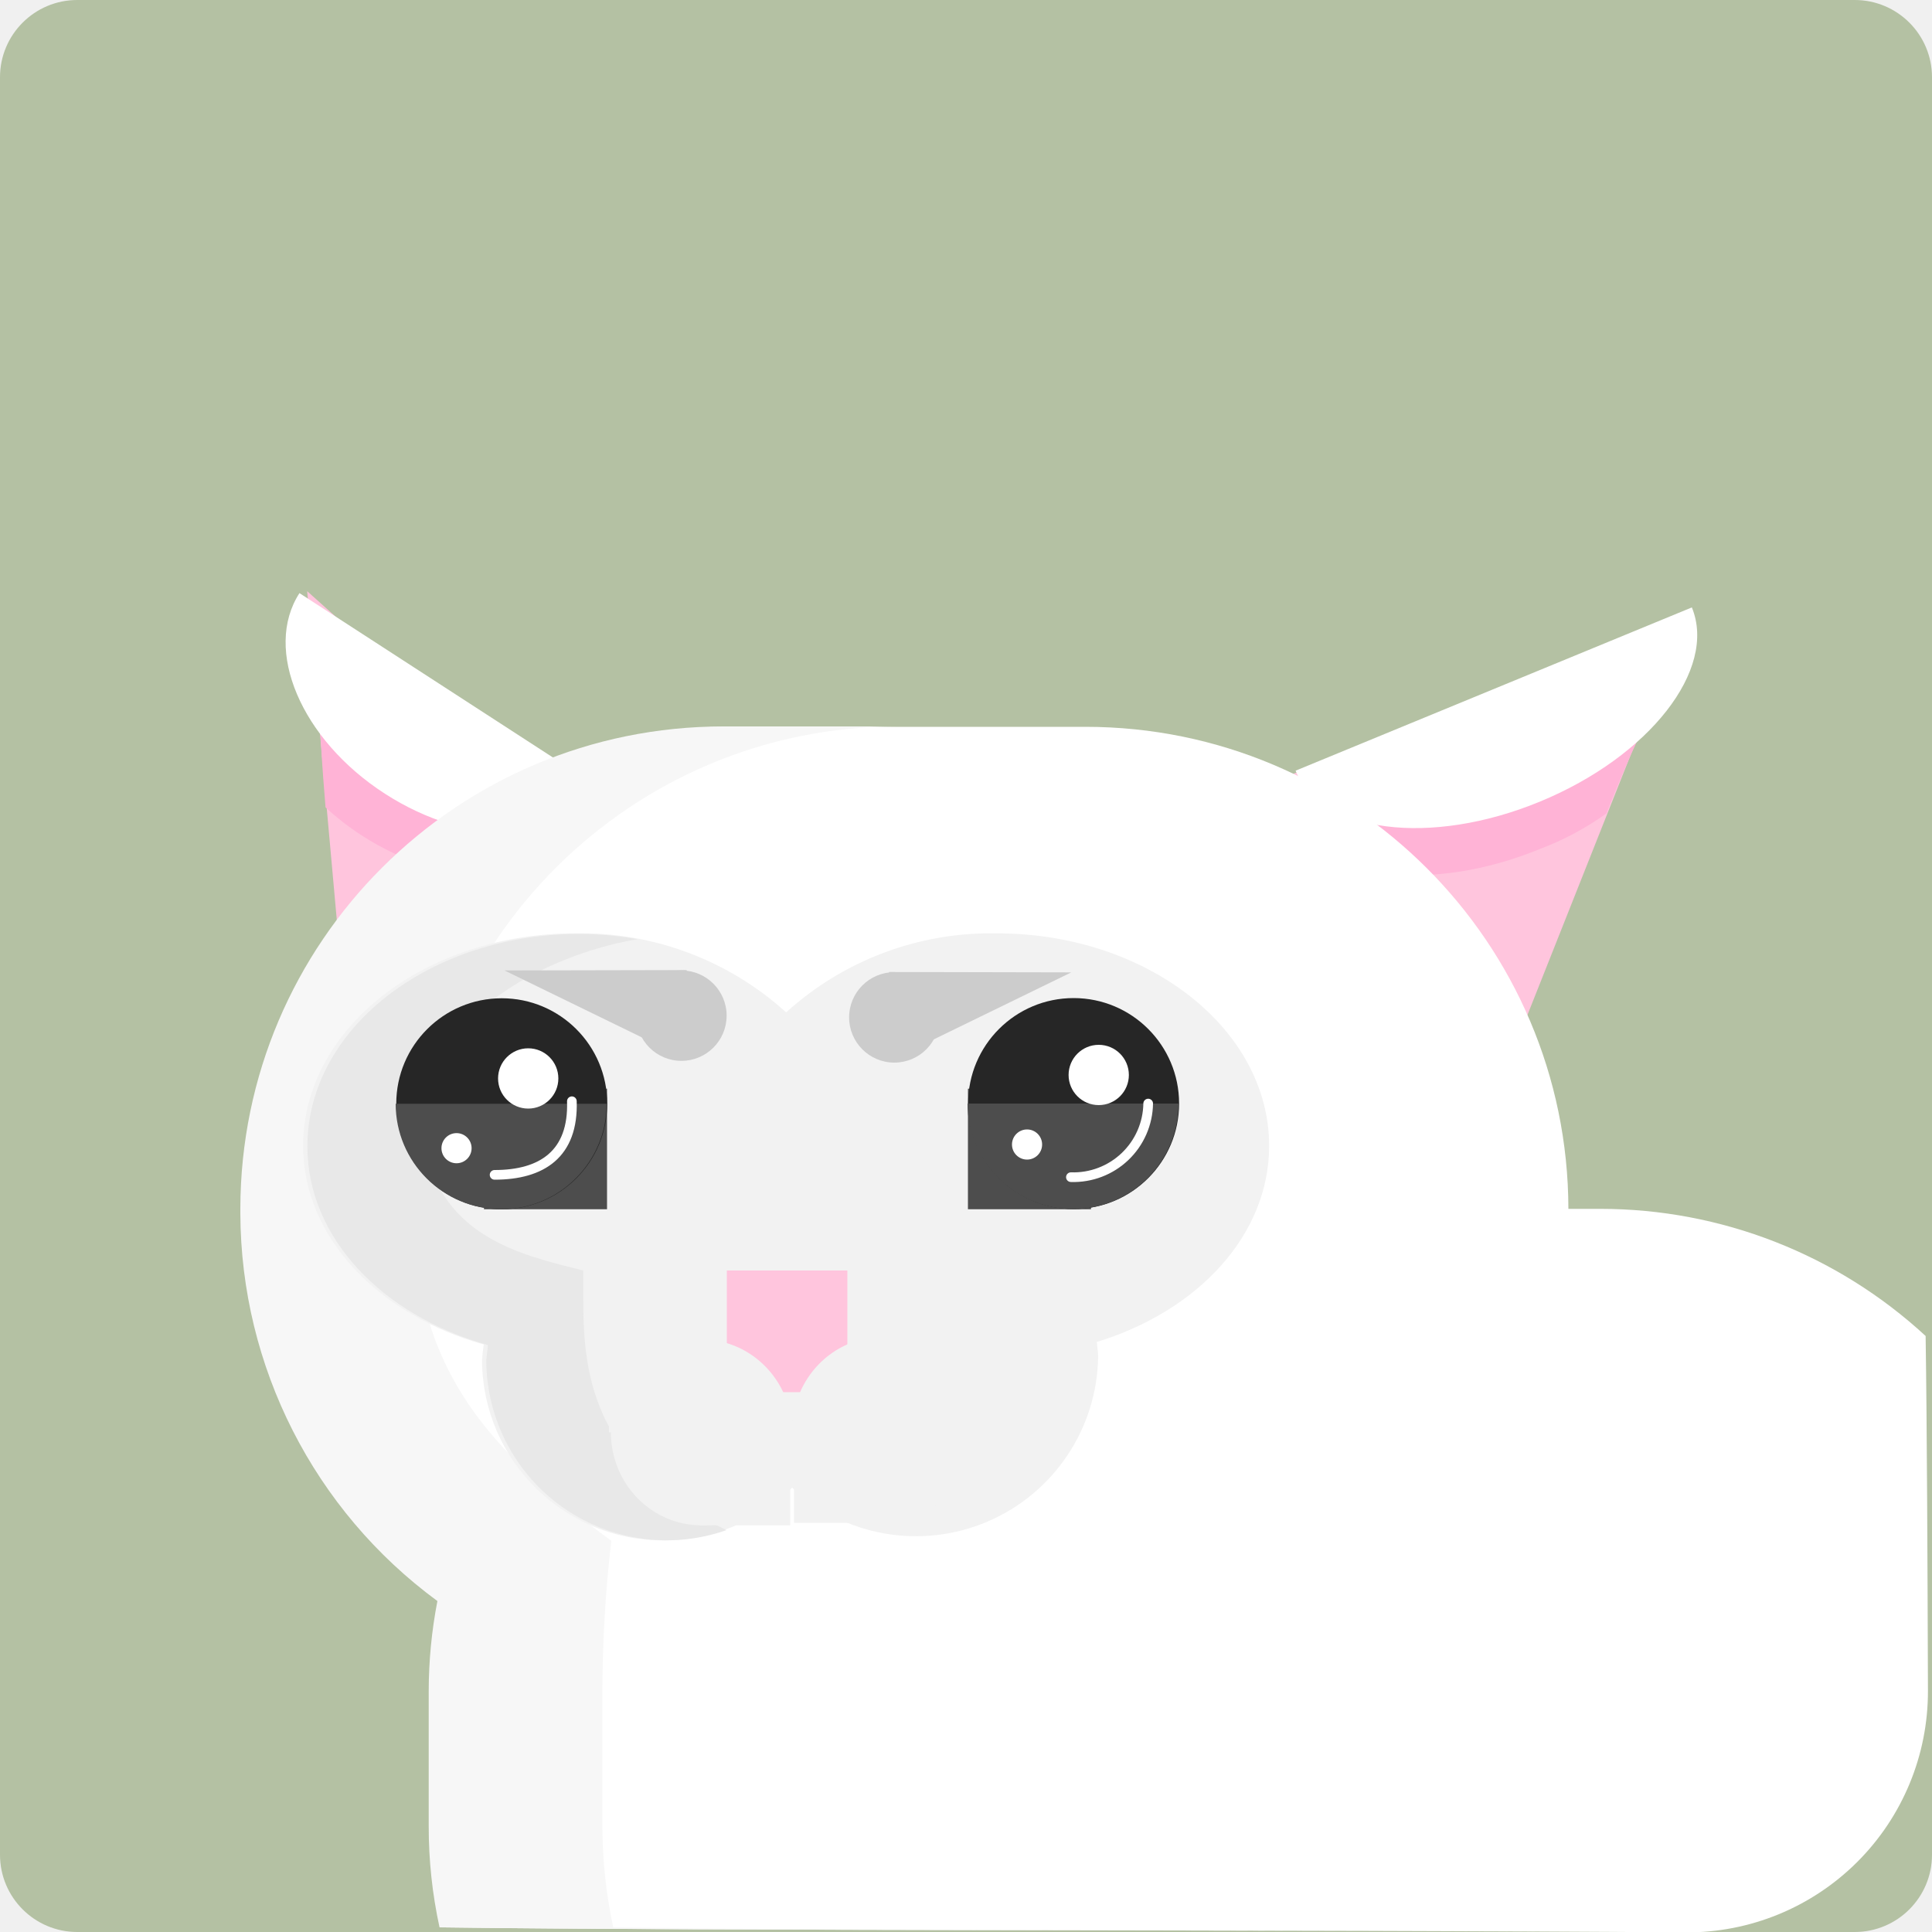
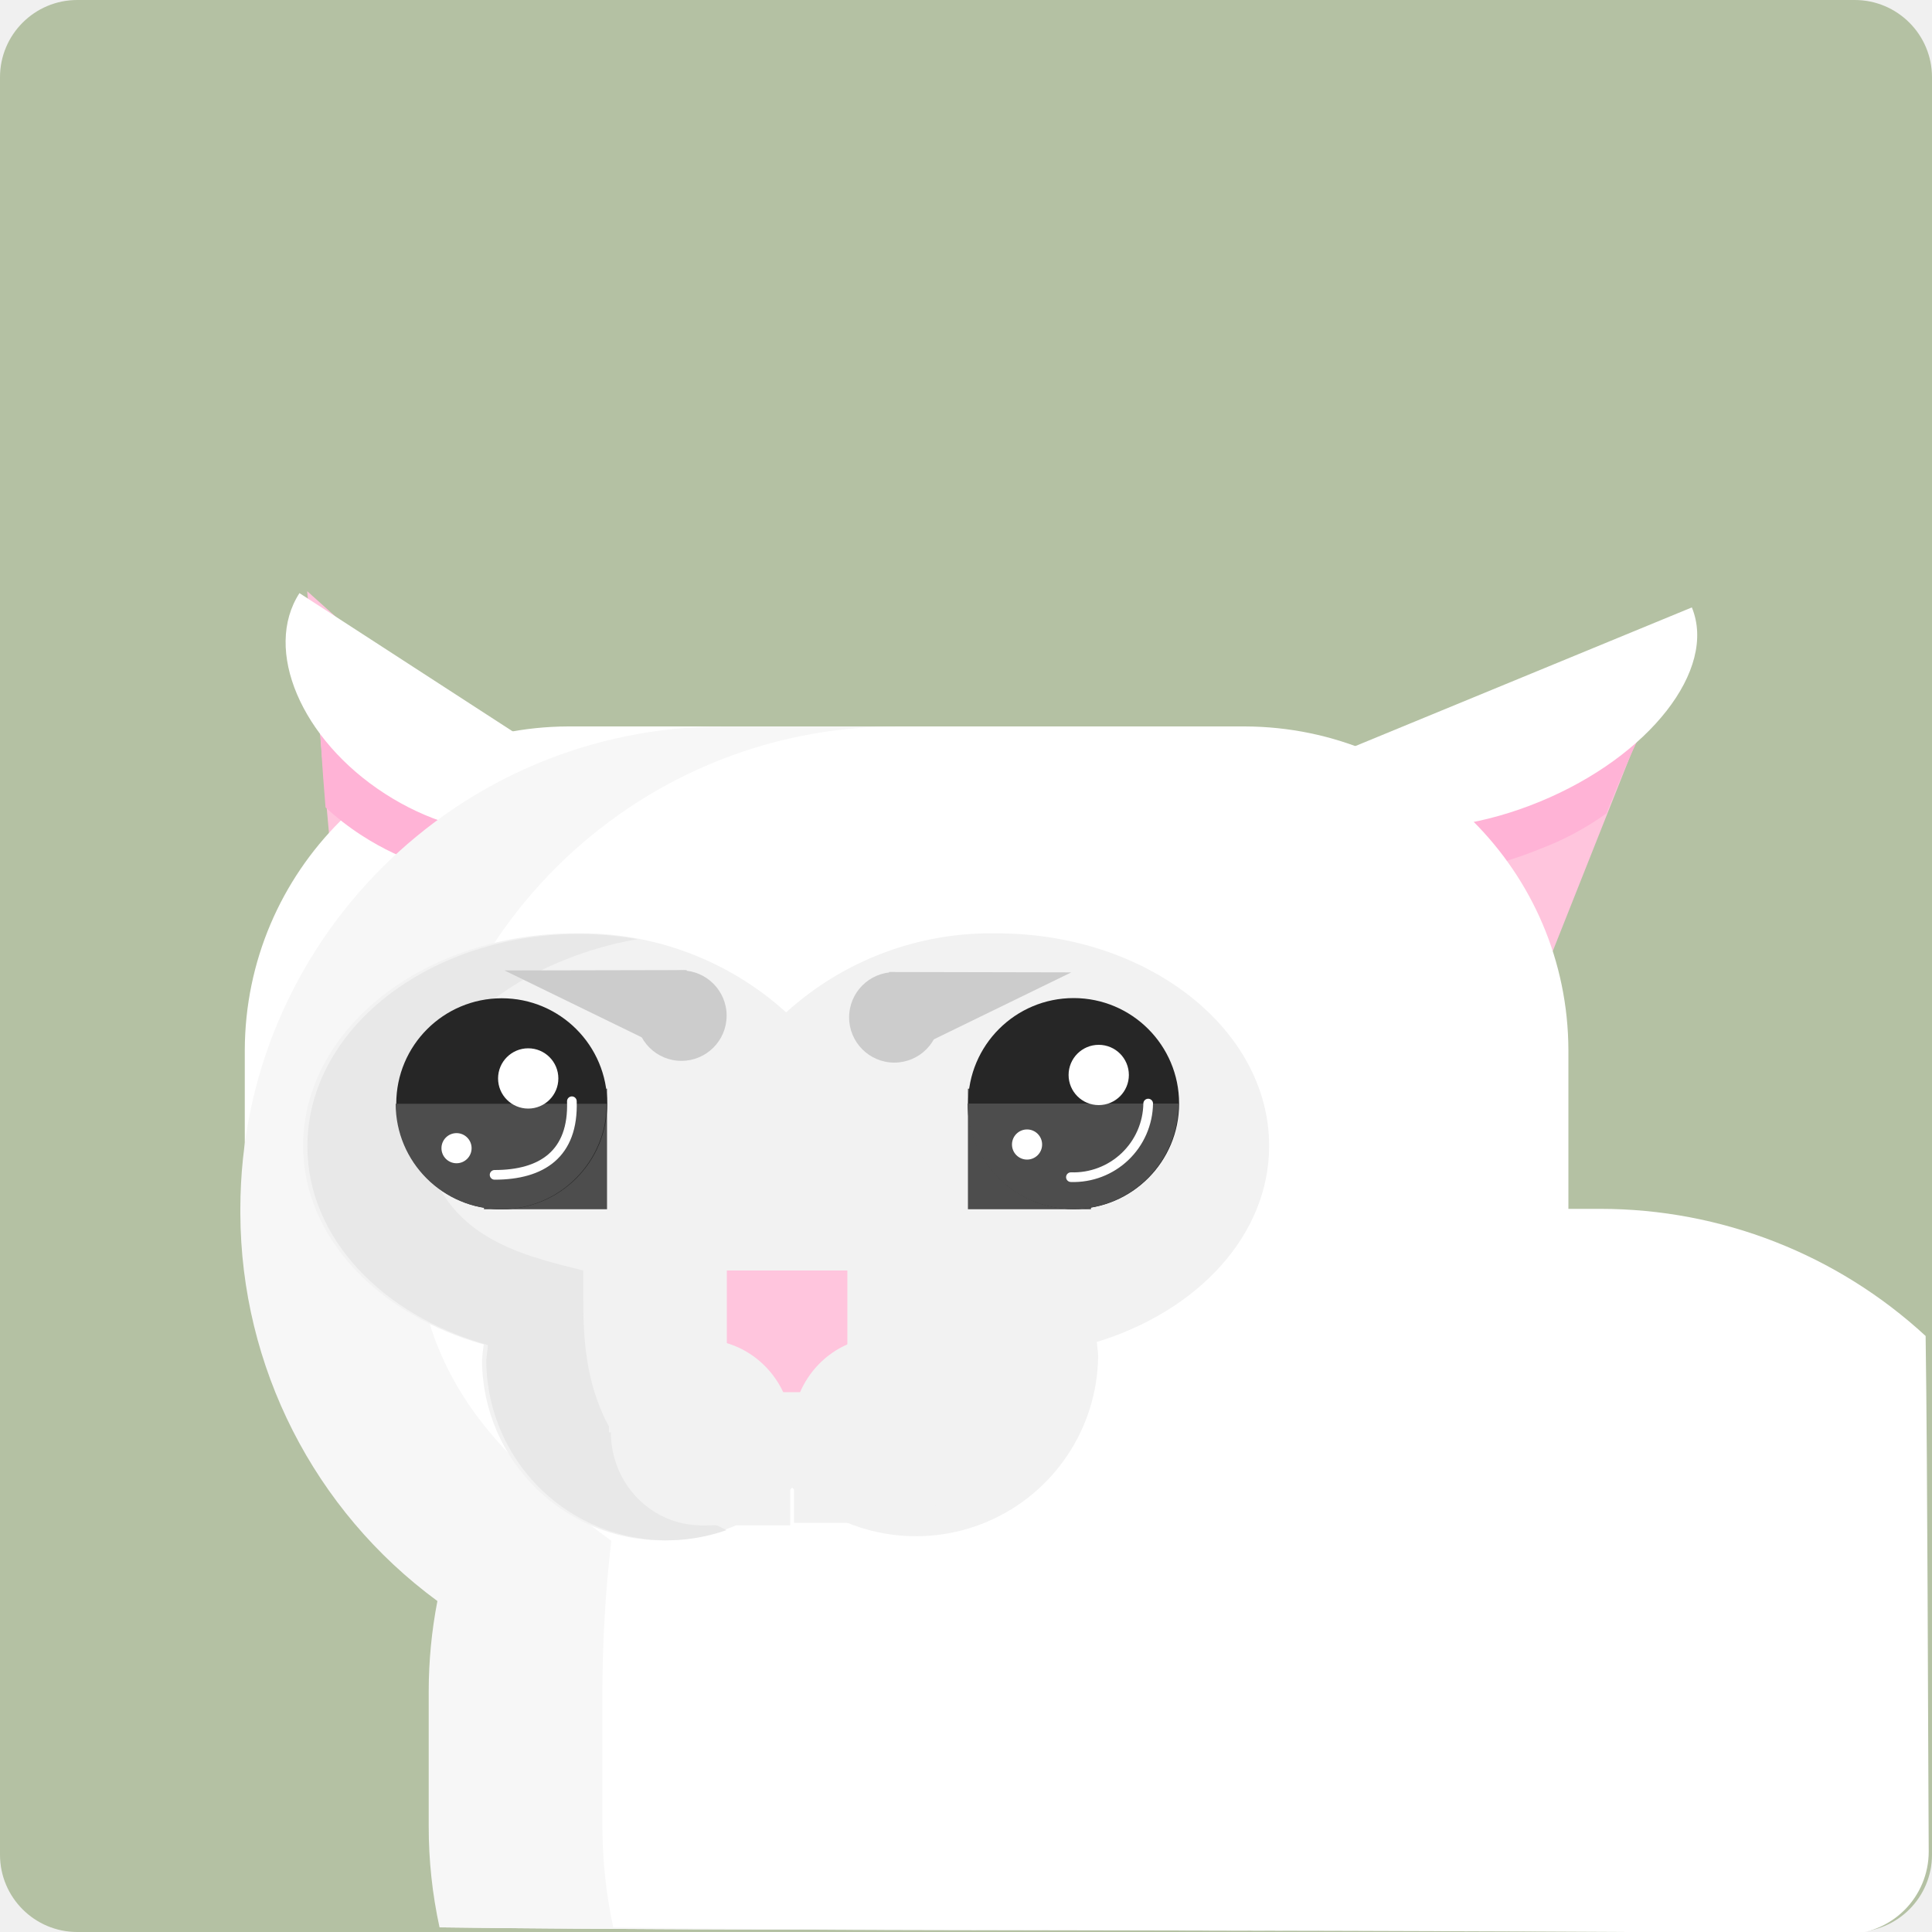
<svg xmlns="http://www.w3.org/2000/svg" viewBox="0 0 100 100">
  <defs>
    <style>.cls-1{fill:#b4c1a3;}.cls-2{fill:#ffc5dd;}.cls-3{fill:#ffb3d6;}.cls-4{fill:#fff;}.cls-5{fill:#f7f7f7;}.cls-6{fill:none;stroke:#fff;stroke-linecap:round;stroke-miterlimit:10;stroke-width:0.5px;}.cls-7{fill:#f2f2f2;}.cls-8{fill:#4d4d4d;}.cls-9{fill:#e8e8e8;}.cls-10{fill:#262626;}.cls-11{fill:#ccc;}</style>
  </defs>
  <g id="stress">
    <rect class="cls-1" width="100" height="100" rx="4" ry="4" />
    <polyline class="cls-2" points="15.9 30.6 18.78 62.57 32.33 45.31 15.9 30.6" />
    <polyline class="cls-2" points="87.23 31.95 66.75 40.13 75.18 62.31" />
    <path class="cls-3" d="M87,33.87a68,68,0,0,0-3.85,8.23,14.89,14.89,0,0,1-3.41,1.83c-5.66,2.33-11.32,1.61-12.65-1.61" />
-     <path class="cls-4" d="M99.67,69.15a24.83,24.83,0,0,0-16.84-6.58H81.18v0a25,25,0,0,0-25-24.95H37.62A25,25,0,0,0,12.67,62.55v.26a25,25,0,0,0,10.2,20.06,24.6,24.6,0,0,0-.45,4.65v7A25.11,25.11,0,0,0,23,99.76c13.55.19,44.76.11,64.24.26A12.47,12.47,0,0,0,99.79,87.51C99.77,81.12,99.74,73.77,99.67,69.15Z" />
+     <path class="cls-4" d="M99.67,69.15a24.83,24.83,0,0,0-16.84-6.58H81.18V54.35A16.8,16.8,0,0,0,64.42,37.6h-35A16.8,16.8,0,0,0,12.67,54.35v8.46a25,25,0,0,0,10.2,20.06,24.6,24.6,0,0,0-.45,4.65v7A25.11,25.11,0,0,0,23,99.76c15.69.22,55.09.08,72.5.35a4.27,4.27,0,0,0,4.33-4.27C99.79,89.06,99.77,76.05,99.67,69.15Z" />
    <path class="cls-4" d="M87.57,31.44c1.32,3.21-2.19,7.71-7.86,10.05s-11.32,1.61-12.65-1.6" />
    <path class="cls-3" d="M30,43.05c-1.9,2.92-6.95,3-11.28.19a13.67,13.67,0,0,1-1.87-1.45c-.38-4.64-.21-3.76-.46-8.93" />
    <path class="cls-4" d="M31.2,40.88c-1.89,2.92-6.94,3-11.28.2S13.61,33.62,15.5,30.7" />
    <path class="cls-5" d="M31.74,99.76a25.11,25.11,0,0,1-.56-5.24v-7a68.69,68.69,0,0,1,.46-7.77C25.47,75.2,21.44,71,21.44,62.81v-.26a25,25,0,0,1,25-24.95h-9a25,25,0,0,0-25,24.95v.26a25,25,0,0,0,10.2,20.06,24.6,24.6,0,0,0-.45,4.65v7a24.46,24.46,0,0,0,.56,5.24c13.54.19,44.75.11,64.23.26.18,0,.34,0,.52,0C68.4,99.89,43.46,99.92,31.74,99.76Z" />
    <path class="cls-6" d="M29.6,57a3.87,3.87,0,0,1-4,3.81" />
    <path class="cls-7" d="M65.69,59.31c0-6.06-6.31-11-14.1-11a15.78,15.78,0,0,0-10.9,4.09,15.8,15.8,0,0,0-10.9-4.09c-7.79,0-14.1,4.91-14.1,11,0,4.75,3.91,8.76,9.35,10.28a7.89,7.89,0,0,0-.09.85,9.37,9.37,0,0,0,9.44,9.29A9.5,9.5,0,0,0,41,77a9.43,9.43,0,0,0,15.84-6.78c0-.26-.05-.51-.07-.76C62,67.86,65.69,63.93,65.69,59.31Z" />
    <rect class="cls-8" x="50.1" y="56.35" width="6.37" height="6.24" />
    <rect class="cls-8" x="25.05" y="56.35" width="6.37" height="6.24" />
    <path class="cls-9" d="M30.19,67.32c0-.29,0-1.28,0-1.56C26.75,64.91,23,64,21.92,59.31,20.76,54.2,26.66,49.7,33,48.61a18.16,18.16,0,0,0-3-.27c-7.78,0-14.09,4.91-14.09,11,0,4.75,3.91,8.76,9.34,10.28,0,.28-.08.56-.08.85A9.34,9.34,0,0,0,37.6,79.2C30.83,75.83,30.19,71.4,30.19,67.32Z" />
    <circle class="cls-10" cx="55.57" cy="57.12" r="5.46" />
    <path class="cls-8" d="M61,57.12a5.46,5.46,0,0,1-10.92,0" />
    <path class="cls-6" d="M59.43,57.12a3.87,3.87,0,0,1-4,3.81" />
    <circle class="cls-10" cx="25.97" cy="57.13" r="5.46" />
    <path class="cls-8" d="M31.4,57.13a5.46,5.46,0,0,1-10.92,0" />
    <path class="cls-6" d="M29.6,57c.09,2.73-1.55,3.81-4,3.81" />
    <polygon class="cls-2" points="43.86 72.06 40.67 72.06 37.62 72.06 37.62 65.76 43.86 65.76 43.86 72.06" />
    <circle class="cls-4" cx="56.87" cy="55.64" r="1.56" />
    <circle class="cls-4" cx="27.34" cy="55.82" r="1.56" />
    <circle class="cls-4" cx="53.16" cy="59.24" r="0.78" />
    <circle class="cls-4" cx="23.63" cy="59.43" r="0.78" />
    <g id="mouth">
      <ellipse class="cls-7" cx="45.7" cy="74.01" rx="4.69" ry="4.81" />
      <rect class="cls-7" x="41.1" y="74.01" width="4.69" height="4.81" />
      <rect class="cls-7" x="45.79" y="69.2" width="4.69" height="4.81" />
      <ellipse class="cls-7" cx="36.31" cy="74.14" rx="4.69" ry="4.81" />
      <rect class="cls-7" x="36.21" y="74.14" width="4.69" height="4.81" transform="translate(77.11 153.09) rotate(-180)" />
      <rect class="cls-7" x="31.51" y="69.33" width="4.69" height="4.81" transform="translate(67.72 143.47) rotate(-180)" />
    </g>
    <g id="eyebrows">
      <circle class="cls-11" cx="46.29" cy="52.66" r="2.34" />
      <polyline class="cls-11" points="46.05 54.91 46.02 50.31 55.45 50.33" />
      <circle class="cls-11" cx="35.27" cy="52.57" r="2.34" />
      <polyline class="cls-11" points="35.51 54.81 35.54 50.21 26.11 50.23" />
    </g>
  </g>
</svg>
